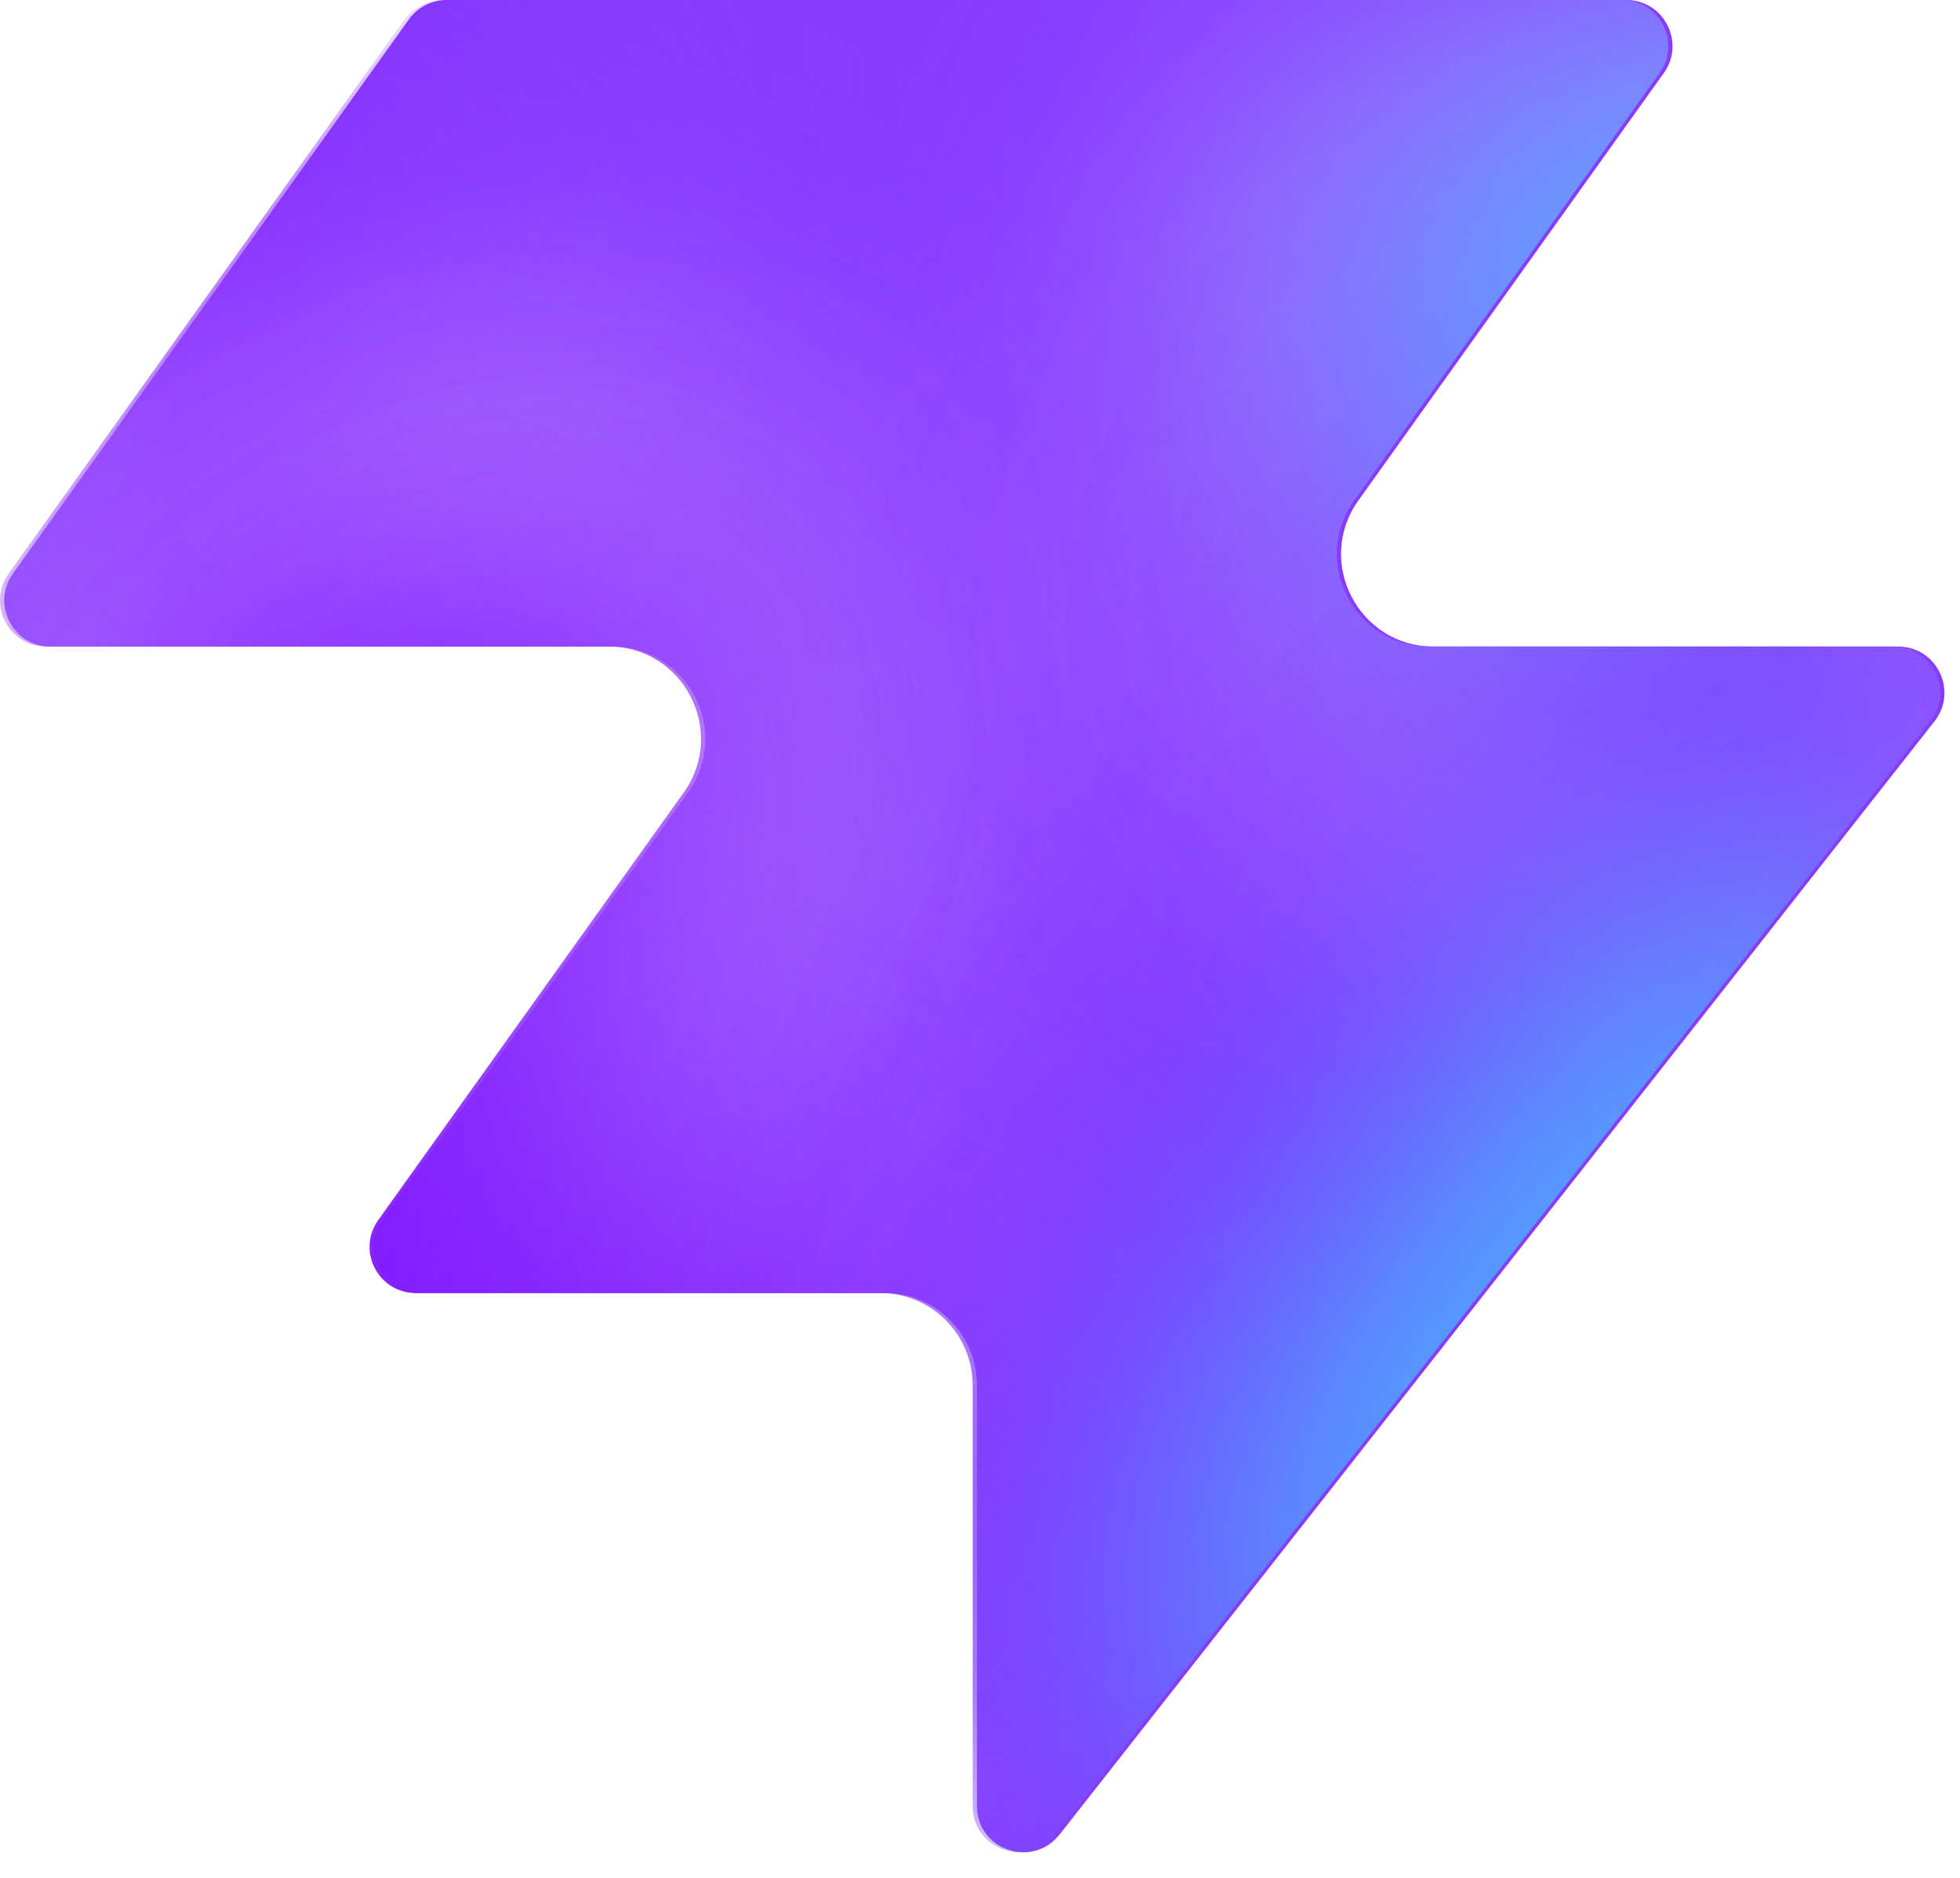
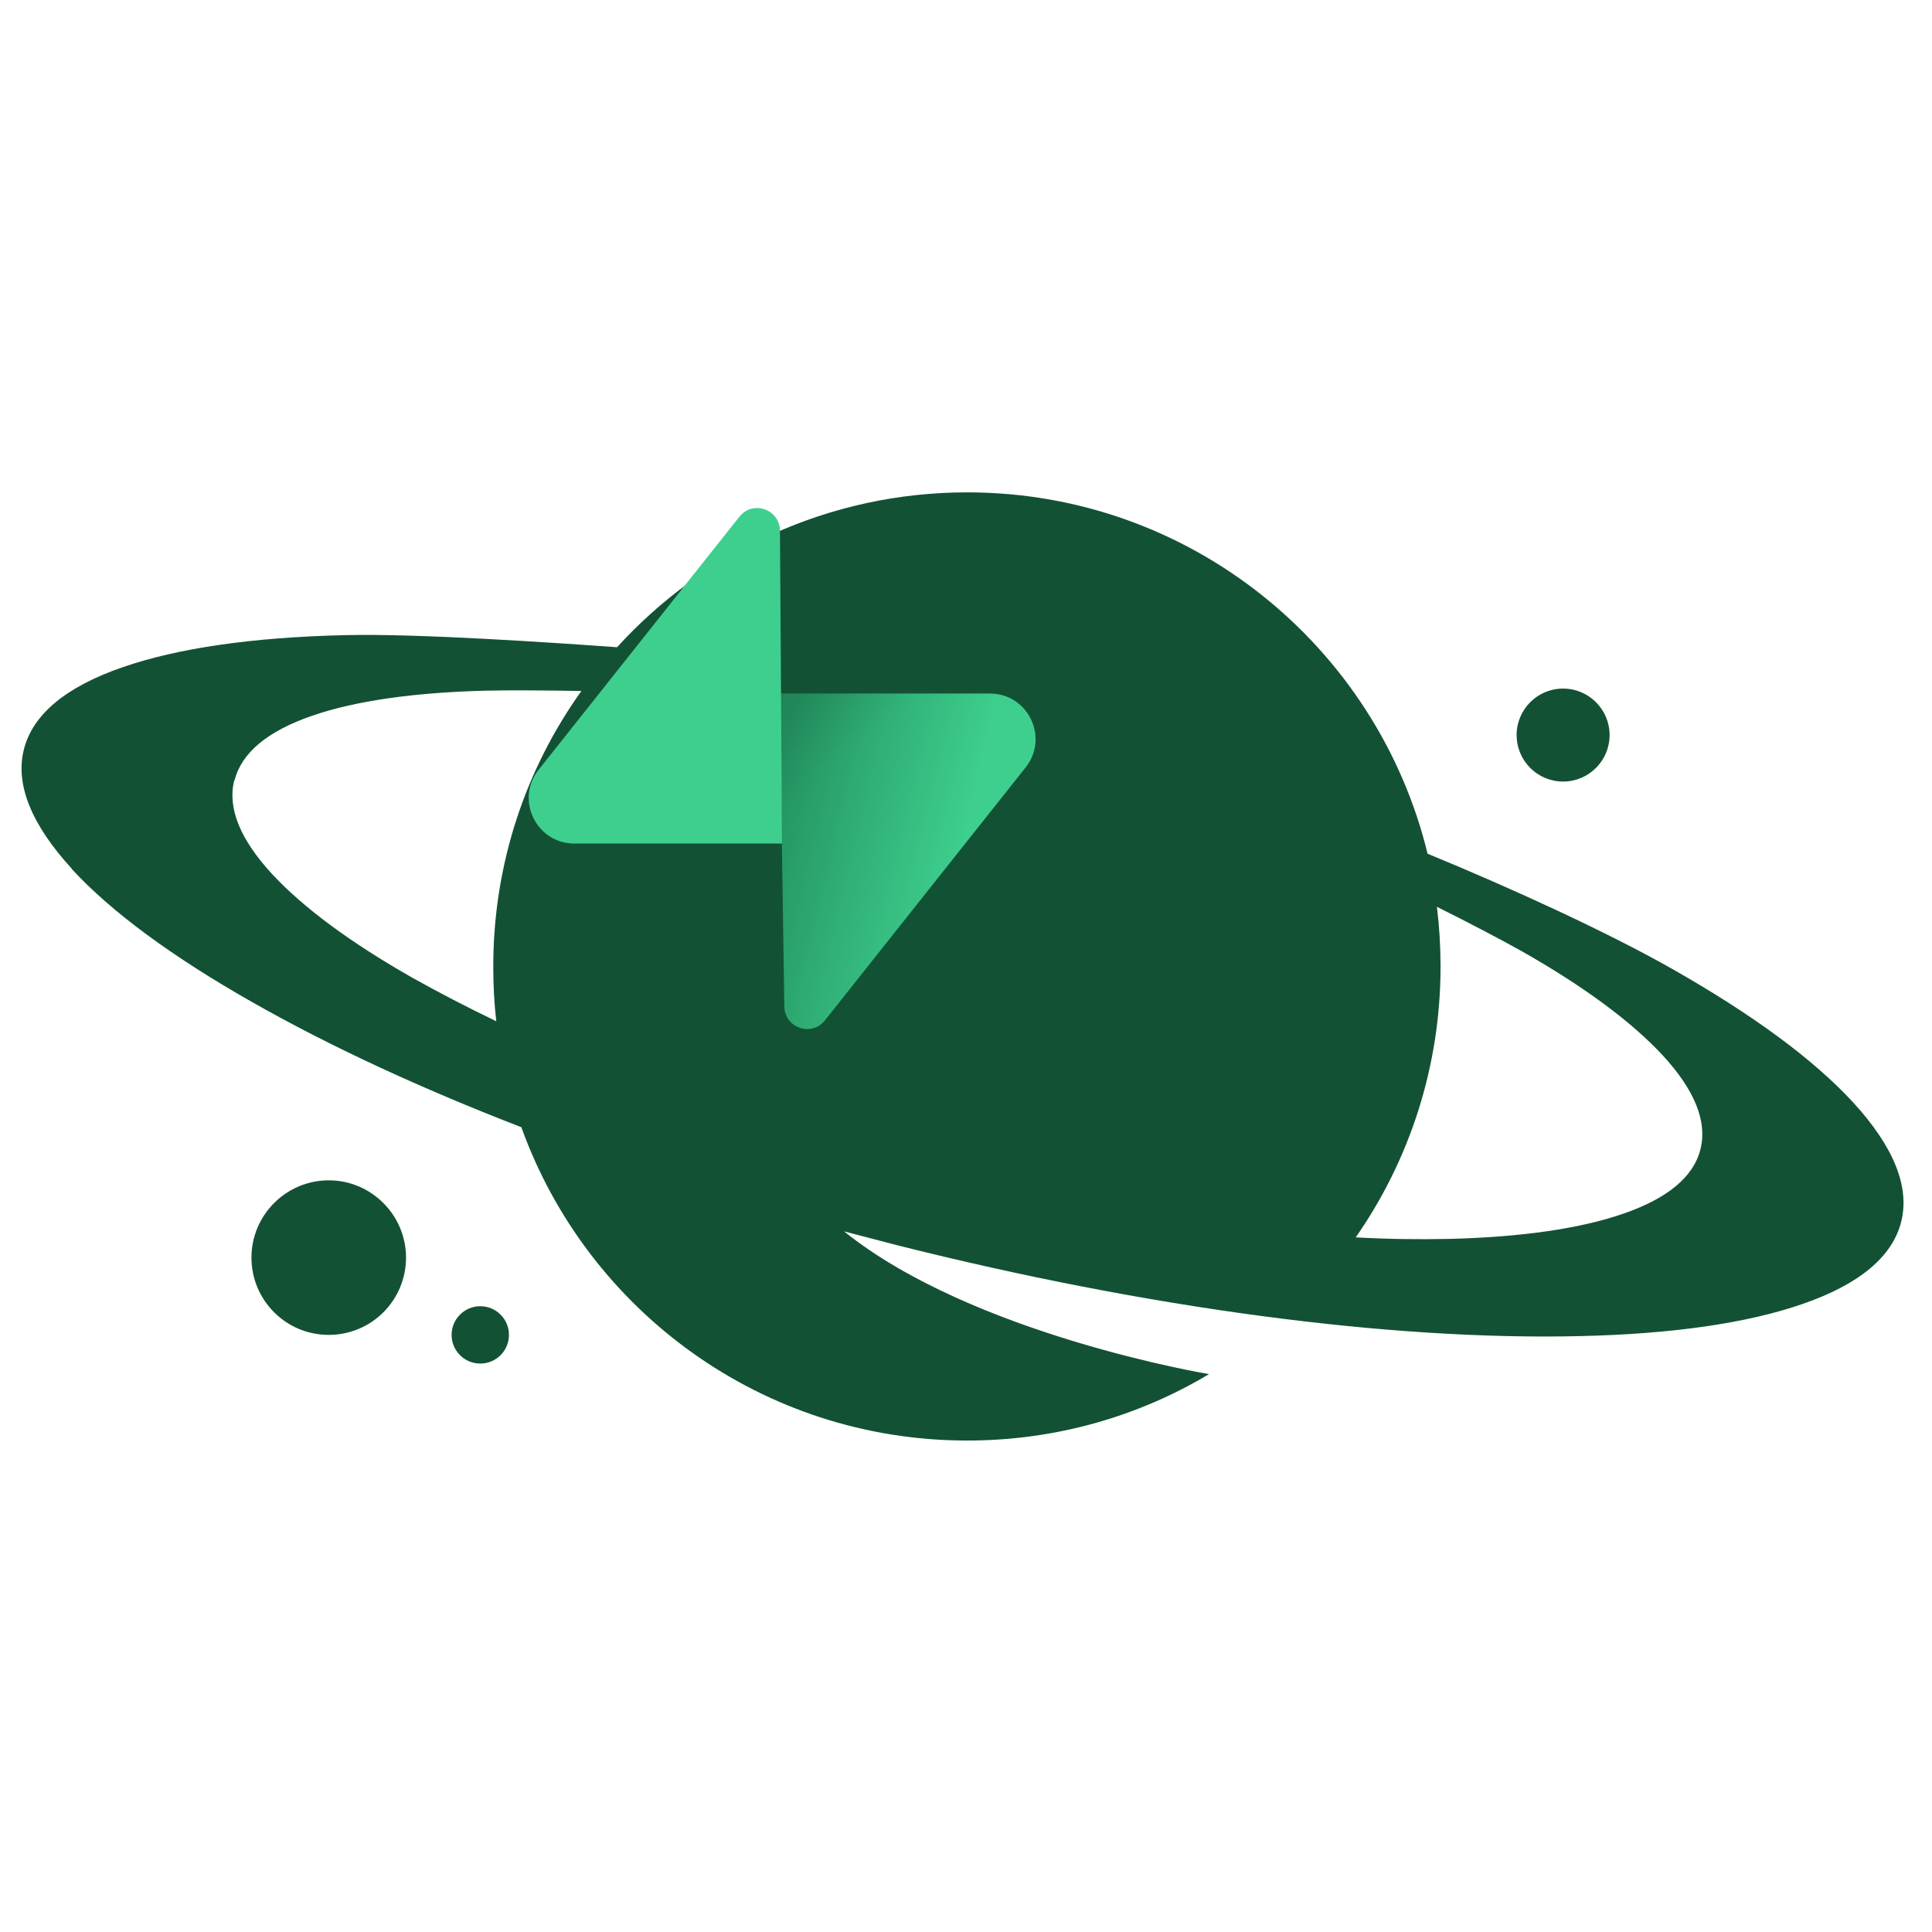
- <svg xmlns="http://www.w3.org/2000/svg" width="48" height="46" fill="none" viewBox="0 0 48 46">
-   <path fill="#863bff" d="M25.946 44.938c-.664.845-2.021.375-2.021-.698V33.937a2.26 2.26 0 0 0-2.262-2.262H10.287c-.92 0-1.456-1.04-.92-1.788l7.48-10.471c1.07-1.497 0-3.578-1.842-3.578H1.237c-.92 0-1.456-1.04-.92-1.788L10.013.474c.214-.297.556-.474.92-.474h28.894c.92 0 1.456 1.04.92 1.788l-7.48 10.471c-1.07 1.498 0 3.579 1.842 3.579h11.377c.943 0 1.473 1.088.89 1.83L25.947 44.94z" style="fill:#863bff;fill:color(display-p3 .525 .23 1);fill-opacity:1" />
-   <mask id="a" width="48" height="46" x="0" y="0" maskUnits="userSpaceOnUse" style="mask-type:alpha">
-     <path fill="#000" d="M25.842 44.938c-.664.844-2.021.375-2.021-.698V33.937a2.26 2.26 0 0 0-2.262-2.262H10.183c-.92 0-1.456-1.04-.92-1.788l7.48-10.471c1.07-1.498 0-3.579-1.842-3.579H1.133c-.92 0-1.456-1.04-.92-1.787L9.91.473c.214-.297.556-.474.92-.474h28.894c.92 0 1.456 1.04.92 1.788l-7.48 10.471c-1.07 1.498 0 3.578 1.842 3.578h11.377c.943 0 1.473 1.088.89 1.832L25.843 44.94z" style="fill:#000;fill-opacity:1" />
-   </mask>
-   <g mask="url(#a)">
-     <g filter="url(#b)">
-       <ellipse cx="5.508" cy="14.704" fill="#ede6ff" rx="5.508" ry="14.704" style="fill:#ede6ff;fill:color(display-p3 .927 .903 1);fill-opacity:1" transform="matrix(.00324 1 1 -.00324 -4.47 31.516)" />
-     </g>
-     <g filter="url(#c)">
-       <ellipse cx="10.399" cy="29.851" fill="#ede6ff" rx="10.399" ry="29.851" style="fill:#ede6ff;fill:color(display-p3 .927 .903 1);fill-opacity:1" transform="matrix(.00324 1 1 -.00324 -39.328 7.883)" />
-     </g>
-     <g filter="url(#d)">
-       <ellipse cx="5.508" cy="30.487" fill="#7e14ff" rx="5.508" ry="30.487" style="fill:#7e14ff;fill:color(display-p3 .492 .077 1);fill-opacity:1" transform="rotate(89.814 -25.913 -14.639)scale(1 -1)" />
-     </g>
-     <g filter="url(#e)">
-       <ellipse cx="5.508" cy="30.599" fill="#7e14ff" rx="5.508" ry="30.599" style="fill:#7e14ff;fill:color(display-p3 .492 .077 1);fill-opacity:1" transform="rotate(89.814 -32.644 -3.334)scale(1 -1)" />
-     </g>
-     <g filter="url(#f)">
-       <ellipse cx="5.508" cy="30.599" fill="#7e14ff" rx="5.508" ry="30.599" style="fill:#7e14ff;fill:color(display-p3 .492 .077 1);fill-opacity:1" transform="matrix(.00324 1 1 -.00324 -34.34 30.47)" />
-     </g>
-     <g filter="url(#g)">
-       <ellipse cx="14.072" cy="22.078" fill="#ede6ff" rx="14.072" ry="22.078" style="fill:#ede6ff;fill:color(display-p3 .927 .903 1);fill-opacity:1" transform="rotate(93.35 24.506 48.493)scale(-1 1)" />
-     </g>
-     <g filter="url(#h)">
-       <ellipse cx="3.47" cy="21.501" fill="#7e14ff" rx="3.47" ry="21.501" style="fill:#7e14ff;fill:color(display-p3 .492 .077 1);fill-opacity:1" transform="rotate(89.009 28.708 47.59)scale(-1 1)" />
-     </g>
-     <g filter="url(#i)">
-       <ellipse cx="3.47" cy="21.501" fill="#7e14ff" rx="3.47" ry="21.501" style="fill:#7e14ff;fill:color(display-p3 .492 .077 1);fill-opacity:1" transform="rotate(89.009 28.708 47.59)scale(-1 1)" />
-     </g>
-     <g filter="url(#j)">
-       <ellipse cx=".387" cy="8.972" fill="#7e14ff" rx="4.407" ry="29.108" style="fill:#7e14ff;fill:color(display-p3 .492 .077 1);fill-opacity:1" transform="rotate(39.51 .387 8.972)" />
-     </g>
-     <g filter="url(#k)">
-       <ellipse cx="47.523" cy="-6.092" fill="#7e14ff" rx="4.407" ry="29.108" style="fill:#7e14ff;fill:color(display-p3 .492 .077 1);fill-opacity:1" transform="rotate(37.892 47.523 -6.092)" />
-     </g>
-     <g filter="url(#l)">
-       <ellipse cx="41.412" cy="6.333" fill="#47bfff" rx="5.971" ry="9.665" style="fill:#47bfff;fill:color(display-p3 .28 .748 1);fill-opacity:1" transform="rotate(37.892 41.412 6.333)" />
-     </g>
-     <g filter="url(#m)">
-       <ellipse cx="-1.879" cy="38.332" fill="#7e14ff" rx="4.407" ry="29.108" style="fill:#7e14ff;fill:color(display-p3 .492 .077 1);fill-opacity:1" transform="rotate(37.892 -1.88 38.332)" />
-     </g>
-     <g filter="url(#n)">
-       <ellipse cx="-1.879" cy="38.332" fill="#7e14ff" rx="4.407" ry="29.108" style="fill:#7e14ff;fill:color(display-p3 .492 .077 1);fill-opacity:1" transform="rotate(37.892 -1.88 38.332)" />
-     </g>
-     <g filter="url(#o)">
-       <ellipse cx="35.651" cy="29.907" fill="#7e14ff" rx="4.407" ry="29.108" style="fill:#7e14ff;fill:color(display-p3 .492 .077 1);fill-opacity:1" transform="rotate(37.892 35.651 29.907)" />
-     </g>
-     <g filter="url(#p)">
-       <ellipse cx="38.418" cy="32.4" fill="#47bfff" rx="5.971" ry="15.297" style="fill:#47bfff;fill:color(display-p3 .28 .748 1);fill-opacity:1" transform="rotate(37.892 38.418 32.4)" />
-     </g>
+ <svg xmlns="http://www.w3.org/2000/svg" width="64" height="64">
+   <g class="layer">
+     <path d="m7.77,25.85c0.23,-0.91 1.09,-1.63 2.57,-2.14c1.42,-0.49 3.36,-0.77 5.74,-0.83c0.75,-0.02 2.09,-0.01 3.18,0.01c-1.84,2.57 -2.92,5.72 -2.92,9.13c0,0.61 0.03,1.22 0.1,1.81c-0.98,-0.47 -1.9,-0.95 -2.76,-1.43c-2.08,-1.18 -3.64,-2.34 -4.67,-3.45c-1.06,-1.15 -1.48,-2.19 -1.25,-3.1m37.15,15.14c1.77,-2.54 2.81,-5.64 2.81,-8.97c0,-0.67 -0.04,-1.33 -0.12,-1.98c0.97,0.48 2.15,1.1 2.81,1.47c2.08,1.18 3.64,2.34 4.67,3.45c1.06,1.15 1.48,2.19 1.25,3.11s-1.09,1.63 -2.57,2.14c-1.42,0.49 -3.36,0.77 -5.74,0.83c-0.98,0.02 -2.02,0.01 -3.1,-0.05m-42.54,-12.2c1.31,1.42 3.32,2.9 5.98,4.41c2.55,1.45 5.57,2.85 8.91,4.14c2.18,6.06 7.97,10.38 14.77,10.38c2.93,0 5.67,-0.8 8.01,-2.2c0,0 -7.83,-1.3 -12.09,-4.73q0.88,0.23 1.76,0.46c8.31,2.09 16.34,3.16 22.63,3.01c3.06,-0.07 5.53,-0.43 7.35,-1.06c1.89,-0.65 2.99,-1.57 3.28,-2.73c0.29,-1.16 -0.25,-2.49 -1.6,-3.96c-1.31,-1.42 -3.32,-2.9 -5.98,-4.41c-2.13,-1.21 -5.29,-2.66 -8.11,-3.82c-1.67,-6.87 -7.87,-11.97 -15.25,-11.97c-4.6,0 -8.73,1.98 -11.6,5.13c-2.1,-0.15 -6.62,-0.46 -9.02,-0.4c-3.05,0.07 -5.53,0.43 -7.35,1.06c-1.89,0.65 -2.99,1.57 -3.28,2.73c-0.29,1.16 0.25,2.49 1.6,3.96m11.06,12.87c0,1.41 -1.14,2.56 -2.56,2.56s-2.56,-1.15 -2.56,-2.56c0,-1.41 1.15,-2.56 2.56,-2.56s2.56,1.15 2.56,2.56m39.87,-17.31c0,0.85 -0.69,1.54 -1.54,1.54s-1.54,-0.69 -1.54,-1.54c0,-0.85 0.69,-1.54 1.54,-1.54c0.85,0 1.54,0.69 1.54,1.54m-36.46,19.87a0.95,0.95 0 0 1 -0.95,0.95a0.95,0.95 0 0 1 -0.95,-0.95a0.95,0.95 0 0 1 0.95,-0.95a0.95,0.95 0 0 1 0.95,0.95" fill="#135135" id="svg_1" />
+     <use href="#svg_6" id="svg_8" transform="matrix(0.272052 0 0 0.272226 17.2023 16.7977)" />
  </g>
  <defs>
-     <filter id="b" width="60.045" height="41.654" x="-19.77" y="16.149" color-interpolation-filters="sRGB" filterUnits="userSpaceOnUse">
-       <feFlood flood-opacity="0" result="BackgroundImageFix" />
-       <feBlend in="SourceGraphic" in2="BackgroundImageFix" result="shape" />
-       <feGaussianBlur result="effect1_foregroundBlur_2002_17158" stdDeviation="7.659" />
-     </filter>
-     <filter id="c" width="90.34" height="51.437" x="-54.613" y="-7.533" color-interpolation-filters="sRGB" filterUnits="userSpaceOnUse">
-       <feFlood flood-opacity="0" result="BackgroundImageFix" />
-       <feBlend in="SourceGraphic" in2="BackgroundImageFix" result="shape" />
-       <feGaussianBlur result="effect1_foregroundBlur_2002_17158" stdDeviation="7.659" />
-     </filter>
-     <filter id="d" width="79.355" height="29.4" x="-49.64" y="2.03" color-interpolation-filters="sRGB" filterUnits="userSpaceOnUse">
-       <feFlood flood-opacity="0" result="BackgroundImageFix" />
-       <feBlend in="SourceGraphic" in2="BackgroundImageFix" result="shape" />
-       <feGaussianBlur result="effect1_foregroundBlur_2002_17158" stdDeviation="4.596" />
-     </filter>
-     <filter id="e" width="79.579" height="29.4" x="-45.045" y="20.029" color-interpolation-filters="sRGB" filterUnits="userSpaceOnUse">
-       <feFlood flood-opacity="0" result="BackgroundImageFix" />
-       <feBlend in="SourceGraphic" in2="BackgroundImageFix" result="shape" />
-       <feGaussianBlur result="effect1_foregroundBlur_2002_17158" stdDeviation="4.596" />
-     </filter>
-     <filter id="f" width="79.579" height="29.4" x="-43.513" y="21.178" color-interpolation-filters="sRGB" filterUnits="userSpaceOnUse">
-       <feFlood flood-opacity="0" result="BackgroundImageFix" />
-       <feBlend in="SourceGraphic" in2="BackgroundImageFix" result="shape" />
-       <feGaussianBlur result="effect1_foregroundBlur_2002_17158" stdDeviation="4.596" />
-     </filter>
-     <filter id="g" width="74.749" height="58.852" x="15.756" y="-17.901" color-interpolation-filters="sRGB" filterUnits="userSpaceOnUse">
-       <feFlood flood-opacity="0" result="BackgroundImageFix" />
-       <feBlend in="SourceGraphic" in2="BackgroundImageFix" result="shape" />
-       <feGaussianBlur result="effect1_foregroundBlur_2002_17158" stdDeviation="7.659" />
-     </filter>
-     <filter id="h" width="61.377" height="25.362" x="23.548" y="2.284" color-interpolation-filters="sRGB" filterUnits="userSpaceOnUse">
-       <feFlood flood-opacity="0" result="BackgroundImageFix" />
-       <feBlend in="SourceGraphic" in2="BackgroundImageFix" result="shape" />
-       <feGaussianBlur result="effect1_foregroundBlur_2002_17158" stdDeviation="4.596" />
-     </filter>
-     <filter id="i" width="61.377" height="25.362" x="23.548" y="2.284" color-interpolation-filters="sRGB" filterUnits="userSpaceOnUse">
-       <feFlood flood-opacity="0" result="BackgroundImageFix" />
-       <feBlend in="SourceGraphic" in2="BackgroundImageFix" result="shape" />
-       <feGaussianBlur result="effect1_foregroundBlur_2002_17158" stdDeviation="4.596" />
-     </filter>
-     <filter id="j" width="56.045" height="63.649" x="-27.636" y="-22.853" color-interpolation-filters="sRGB" filterUnits="userSpaceOnUse">
-       <feFlood flood-opacity="0" result="BackgroundImageFix" />
-       <feBlend in="SourceGraphic" in2="BackgroundImageFix" result="shape" />
-       <feGaussianBlur result="effect1_foregroundBlur_2002_17158" stdDeviation="4.596" />
-     </filter>
-     <filter id="k" width="54.814" height="64.646" x="20.116" y="-38.415" color-interpolation-filters="sRGB" filterUnits="userSpaceOnUse">
-       <feFlood flood-opacity="0" result="BackgroundImageFix" />
-       <feBlend in="SourceGraphic" in2="BackgroundImageFix" result="shape" />
-       <feGaussianBlur result="effect1_foregroundBlur_2002_17158" stdDeviation="4.596" />
-     </filter>
-     <filter id="l" width="33.541" height="35.313" x="24.641" y="-11.323" color-interpolation-filters="sRGB" filterUnits="userSpaceOnUse">
-       <feFlood flood-opacity="0" result="BackgroundImageFix" />
-       <feBlend in="SourceGraphic" in2="BackgroundImageFix" result="shape" />
-       <feGaussianBlur result="effect1_foregroundBlur_2002_17158" stdDeviation="4.596" />
-     </filter>
-     <filter id="m" width="54.814" height="64.646" x="-29.286" y="6.009" color-interpolation-filters="sRGB" filterUnits="userSpaceOnUse">
-       <feFlood flood-opacity="0" result="BackgroundImageFix" />
-       <feBlend in="SourceGraphic" in2="BackgroundImageFix" result="shape" />
-       <feGaussianBlur result="effect1_foregroundBlur_2002_17158" stdDeviation="4.596" />
-     </filter>
-     <filter id="n" width="54.814" height="64.646" x="-29.286" y="6.009" color-interpolation-filters="sRGB" filterUnits="userSpaceOnUse">
-       <feFlood flood-opacity="0" result="BackgroundImageFix" />
-       <feBlend in="SourceGraphic" in2="BackgroundImageFix" result="shape" />
-       <feGaussianBlur result="effect1_foregroundBlur_2002_17158" stdDeviation="4.596" />
-     </filter>
-     <filter id="o" width="54.814" height="64.646" x="8.244" y="-2.416" color-interpolation-filters="sRGB" filterUnits="userSpaceOnUse">
-       <feFlood flood-opacity="0" result="BackgroundImageFix" />
-       <feBlend in="SourceGraphic" in2="BackgroundImageFix" result="shape" />
-       <feGaussianBlur result="effect1_foregroundBlur_2002_17158" stdDeviation="4.596" />
-     </filter>
-     <filter id="p" width="39.409" height="43.623" x="18.713" y="10.588" color-interpolation-filters="sRGB" filterUnits="userSpaceOnUse">
-       <feFlood flood-opacity="0" result="BackgroundImageFix" />
-       <feBlend in="SourceGraphic" in2="BackgroundImageFix" result="shape" />
-       <feGaussianBlur result="effect1_foregroundBlur_2002_17158" stdDeviation="4.596" />
-     </filter>
+     <symbol height="113" id="svg_6" viewBox="0 0 109 113" width="109">
+       <path d="m63.71,110.28c-2.86,3.61 -8.66,1.63 -8.73,-2.97l-1.01,-67.25l45.22,0c8.19,0 12.76,9.46 7.67,15.88l-43.15,54.34z" fill="url(#svg_5)" id="svg_2" />
+       <path d="m63.71,110.28c-2.86,3.61 -8.66,1.63 -8.73,-2.97l-1.01,-67.25l45.22,0c8.19,0 12.76,9.46 7.67,15.88l-43.15,54.34z" fill="url(#svg_4)" fill-opacity="0.2" id="svg_3" />
+       <path d="m45.32,2.07c2.86,-3.6 8.65,-1.63 8.72,2.97l0.44,67.25l-44.65,0c-8.19,0 -12.76,-9.46 -7.66,-15.87l43.15,-54.35z" fill="#3ECF8E" id="svg_7" />
+       <defs>
+         <linearGradient id="svg_5" x1="0" x2="0.73" y1="0.21" y2="0.44">
+           <stop stop-color="#249361" />
+           <stop offset="1" stop-color="#3ECF8E" />
+         </linearGradient>
+         <linearGradient id="svg_4" x1="-0.32" x2="0.01" y1="-0.13" y2="0.35">
+           <stop />
+           <stop offset="1" stop-opacity="0" />
+         </linearGradient>
+       </defs>
+     </symbol>
  </defs>
</svg>
